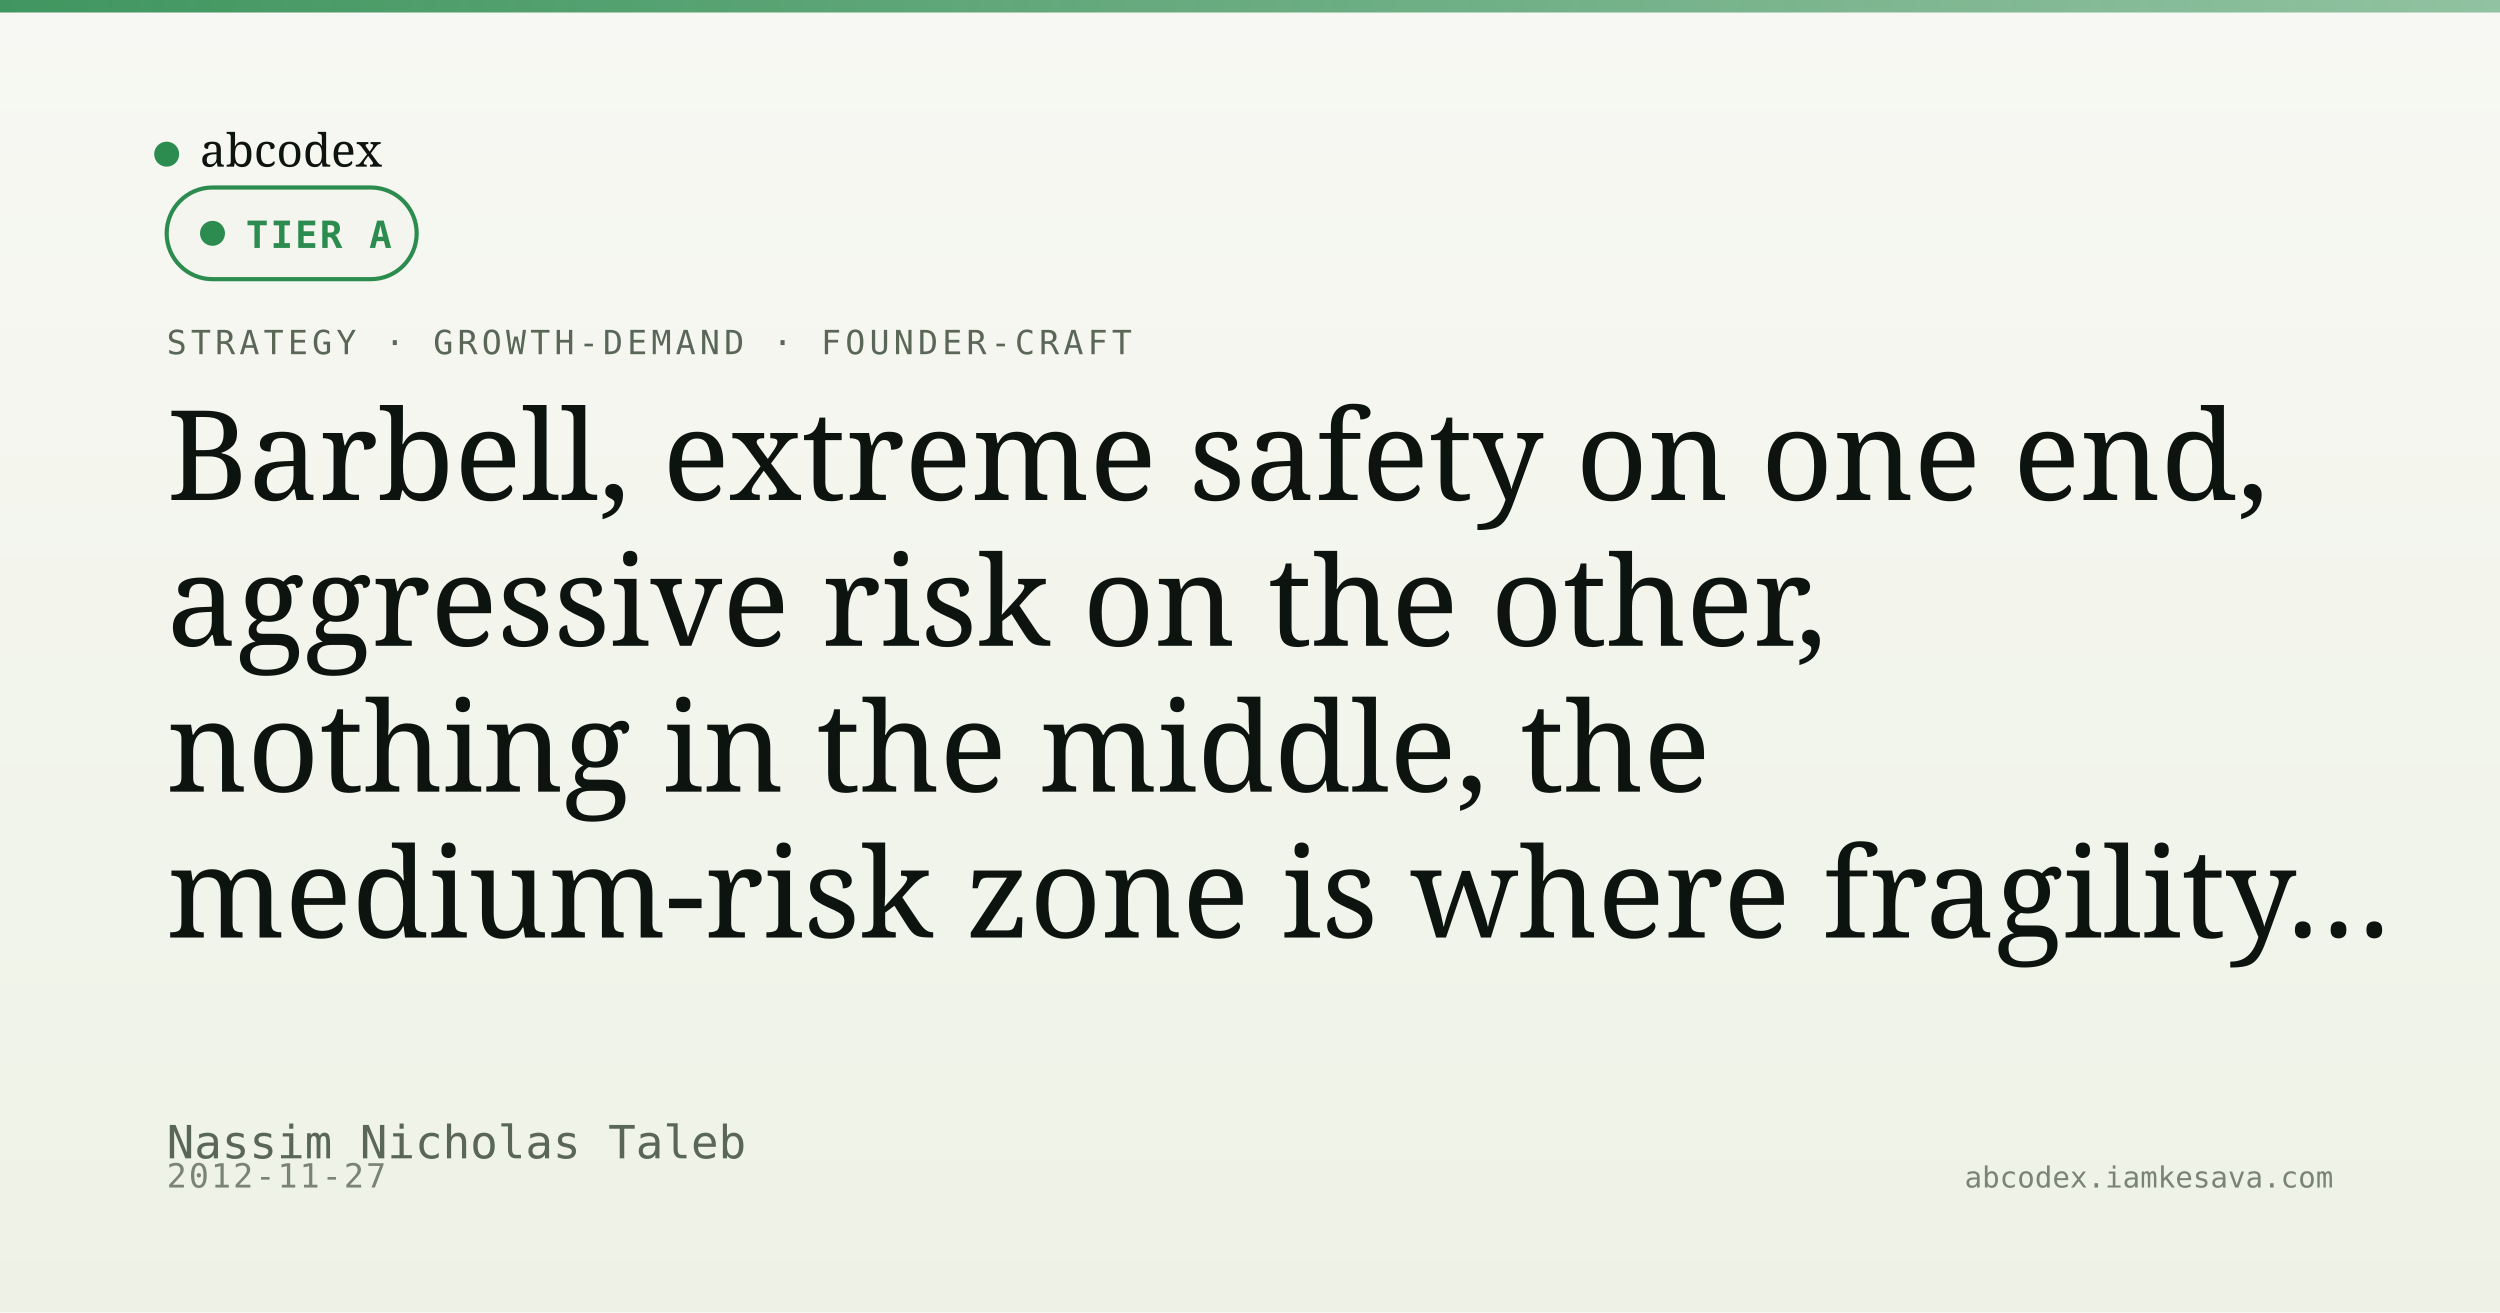
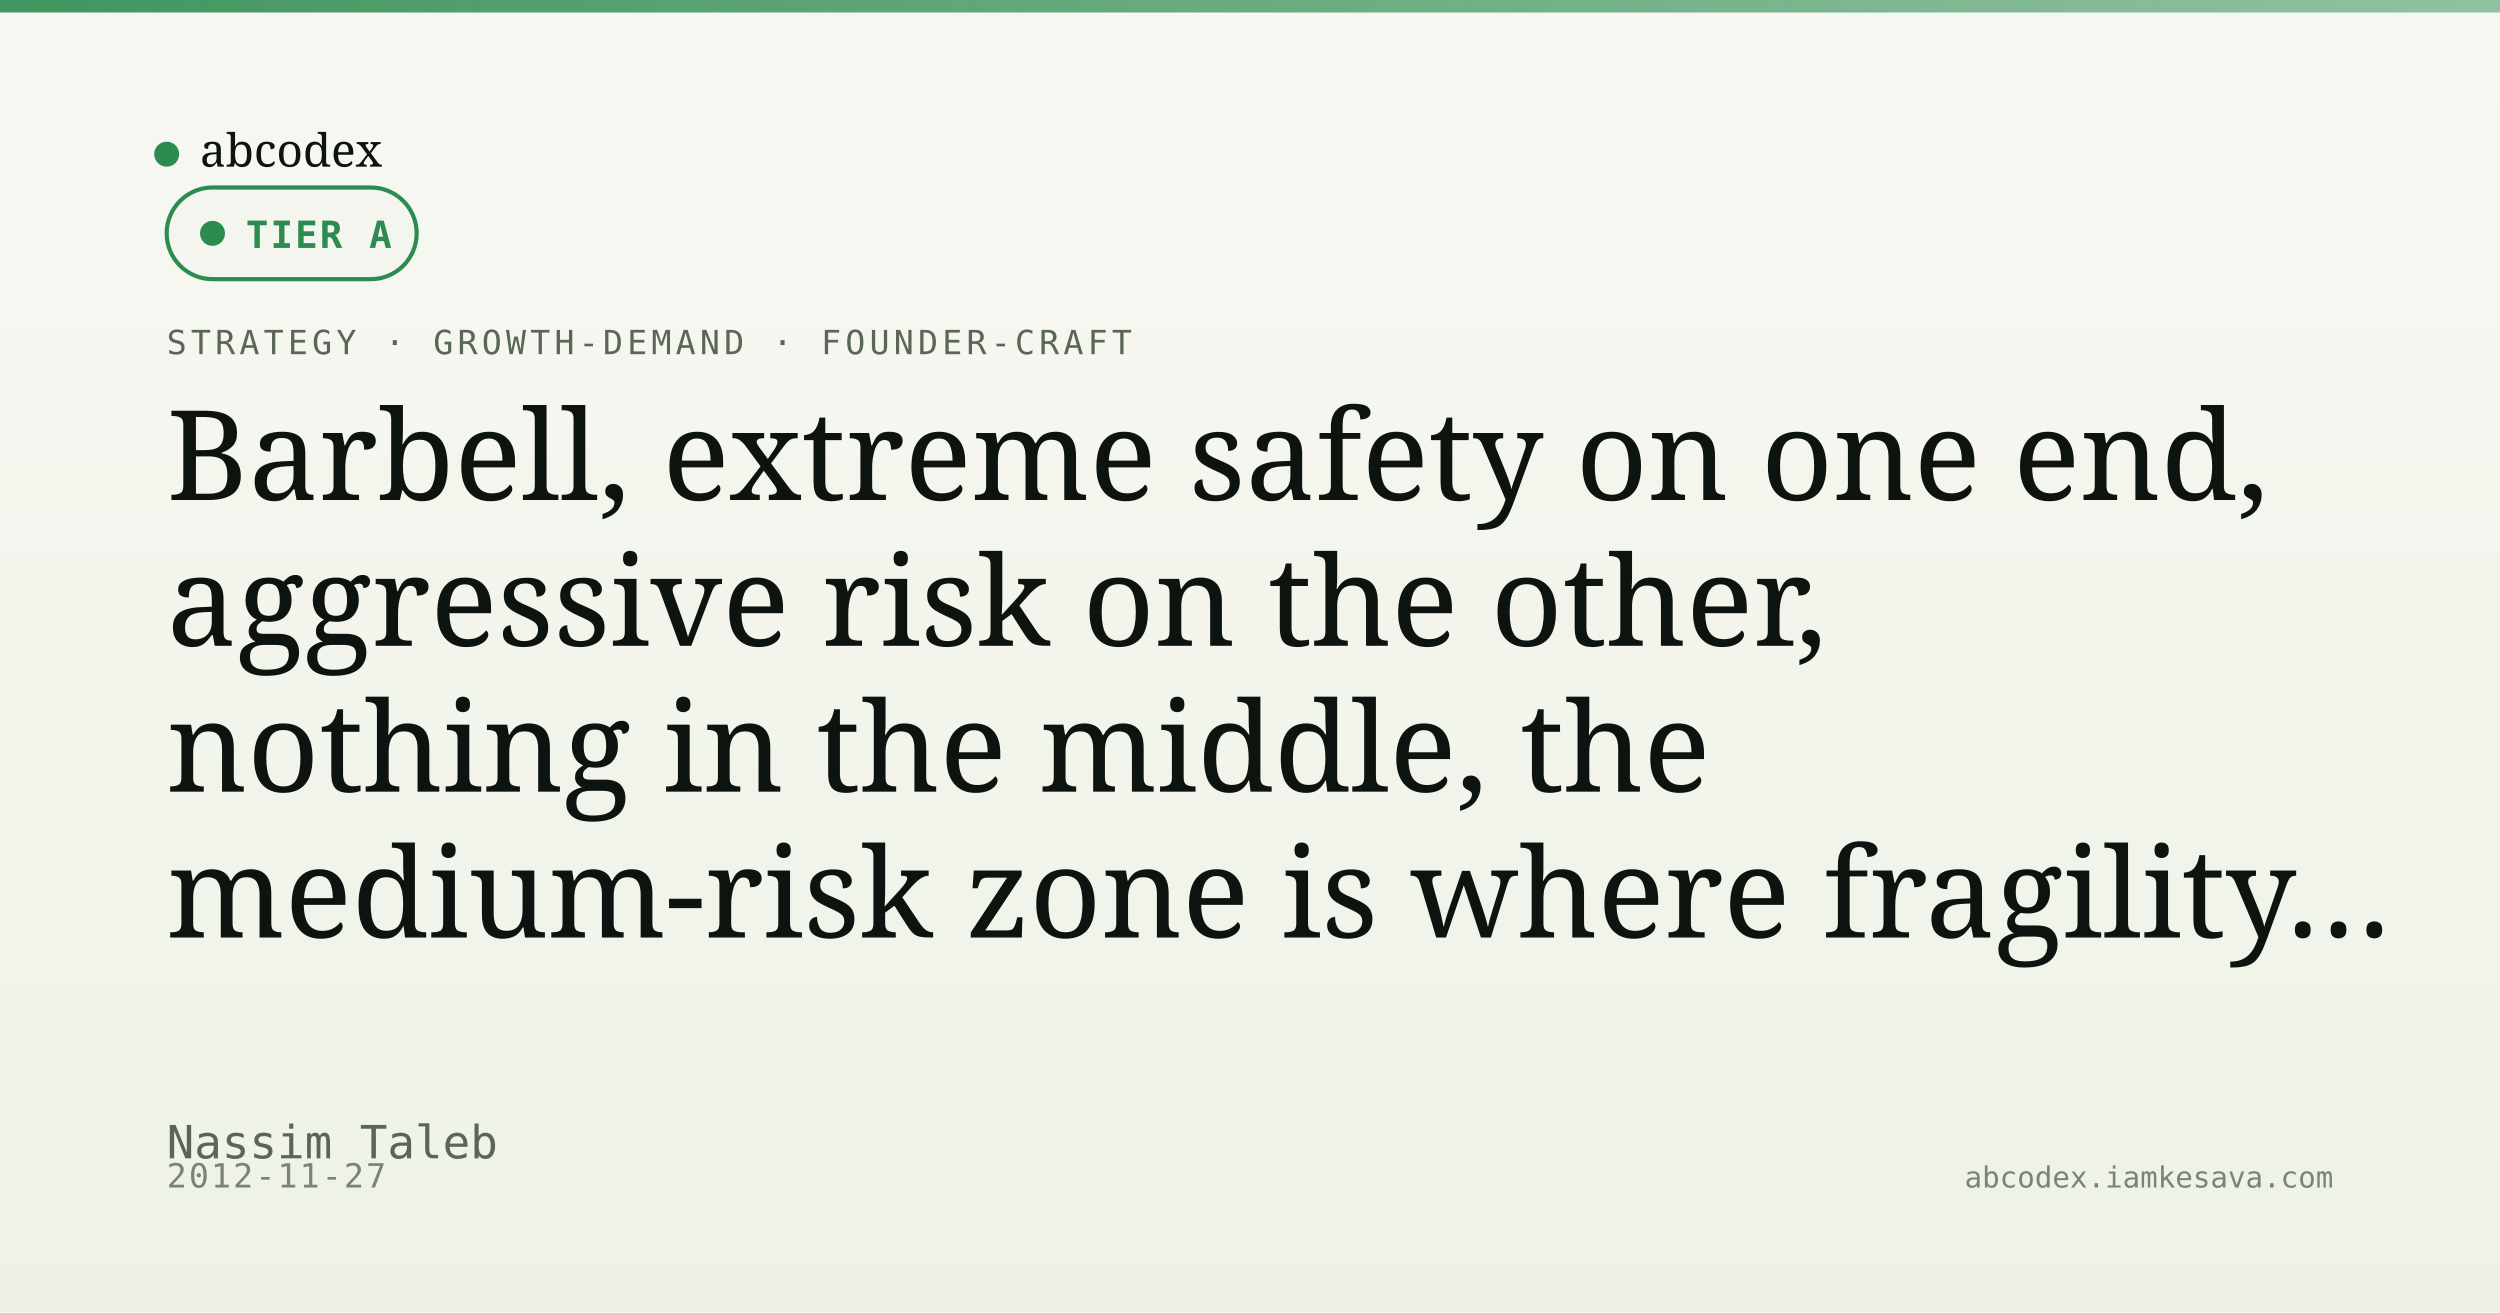
<svg xmlns="http://www.w3.org/2000/svg" viewBox="0 0 1200 630" width="1200" height="630">
  <defs>
    <linearGradient id="bg" x1="0" y1="0" x2="0" y2="1">
      <stop offset="0" stop-color="#f7f8f3" />
      <stop offset="1" stop-color="#eef2e6" />
    </linearGradient>
    <linearGradient id="band" x1="0" y1="0" x2="1" y2="0">
      <stop offset="0" stop-color="#2c8b4f" stop-opacity="0.9" />
      <stop offset="1" stop-color="#2c8b4f" stop-opacity="0.5" />
    </linearGradient>
  </defs>
  <rect width="1200" height="630" fill="url(#bg)" />
  <rect x="0" y="0" width="1200" height="6" fill="url(#band)" />
  <g transform="translate(80, 60)">
    <circle cx="0" cy="14" r="6" fill="#2c8b4f" />
    <text x="16" y="20" font-family="Newsreader, serif" font-size="22" fill="#0d1410">abcodex</text>
  </g>
  <text x="80" y="170" font-family="JetBrains Mono, monospace" font-size="16" fill="#5a6757" letter-spacing="2">STRATEGY · GROWTH-DEMAND · FOUNDER-CRAFT</text>
  <g transform="translate(80, 90)">
    <rect width="120" height="44" rx="22" fill="#f3f5ee" stroke="#2c8b4f" stroke-width="2" />
    <circle cx="22" cy="22" r="6" fill="#2c8b4f" />
    <text x="38" y="29" font-family="JetBrains Mono, monospace" font-size="18" font-weight="600" fill="#2c8b4f" letter-spacing="1">TIER A</text>
  </g>
  <text x="80" y="240" font-family="Newsreader, serif" font-size="60" font-weight="500" fill="#0d1410">Barbell, extreme safety on one end,</text>
  <text x="80" y="310" font-family="Newsreader, serif" font-size="60" font-weight="500" fill="#0d1410">aggressive risk on the other,</text>
  <text x="80" y="380" font-family="Newsreader, serif" font-size="60" font-weight="500" fill="#0d1410">nothing in the middle, the</text>
  <text x="80" y="450" font-family="Newsreader, serif" font-size="60" font-weight="500" fill="#0d1410">medium-risk zone is where fragility…</text>
-   <text x="80" y="556" font-family="JetBrains Mono, monospace" font-size="22" fill="#5a6757">Nassim Nicholas Taleb</text>
+   <text x="80" y="556" font-family="JetBrains Mono, monospace" font-size="22" fill="#5a6757">Nassim Taleb</text>
  <text x="80" y="570" font-family="JetBrains Mono, monospace" font-size="16" fill="#7a8474" letter-spacing="1">2012-11-27</text>
  <text x="1120" y="570" text-anchor="end" font-family="JetBrains Mono, monospace" font-size="14" fill="#7a8474">abcodex.iamkesava.com</text>
</svg>
